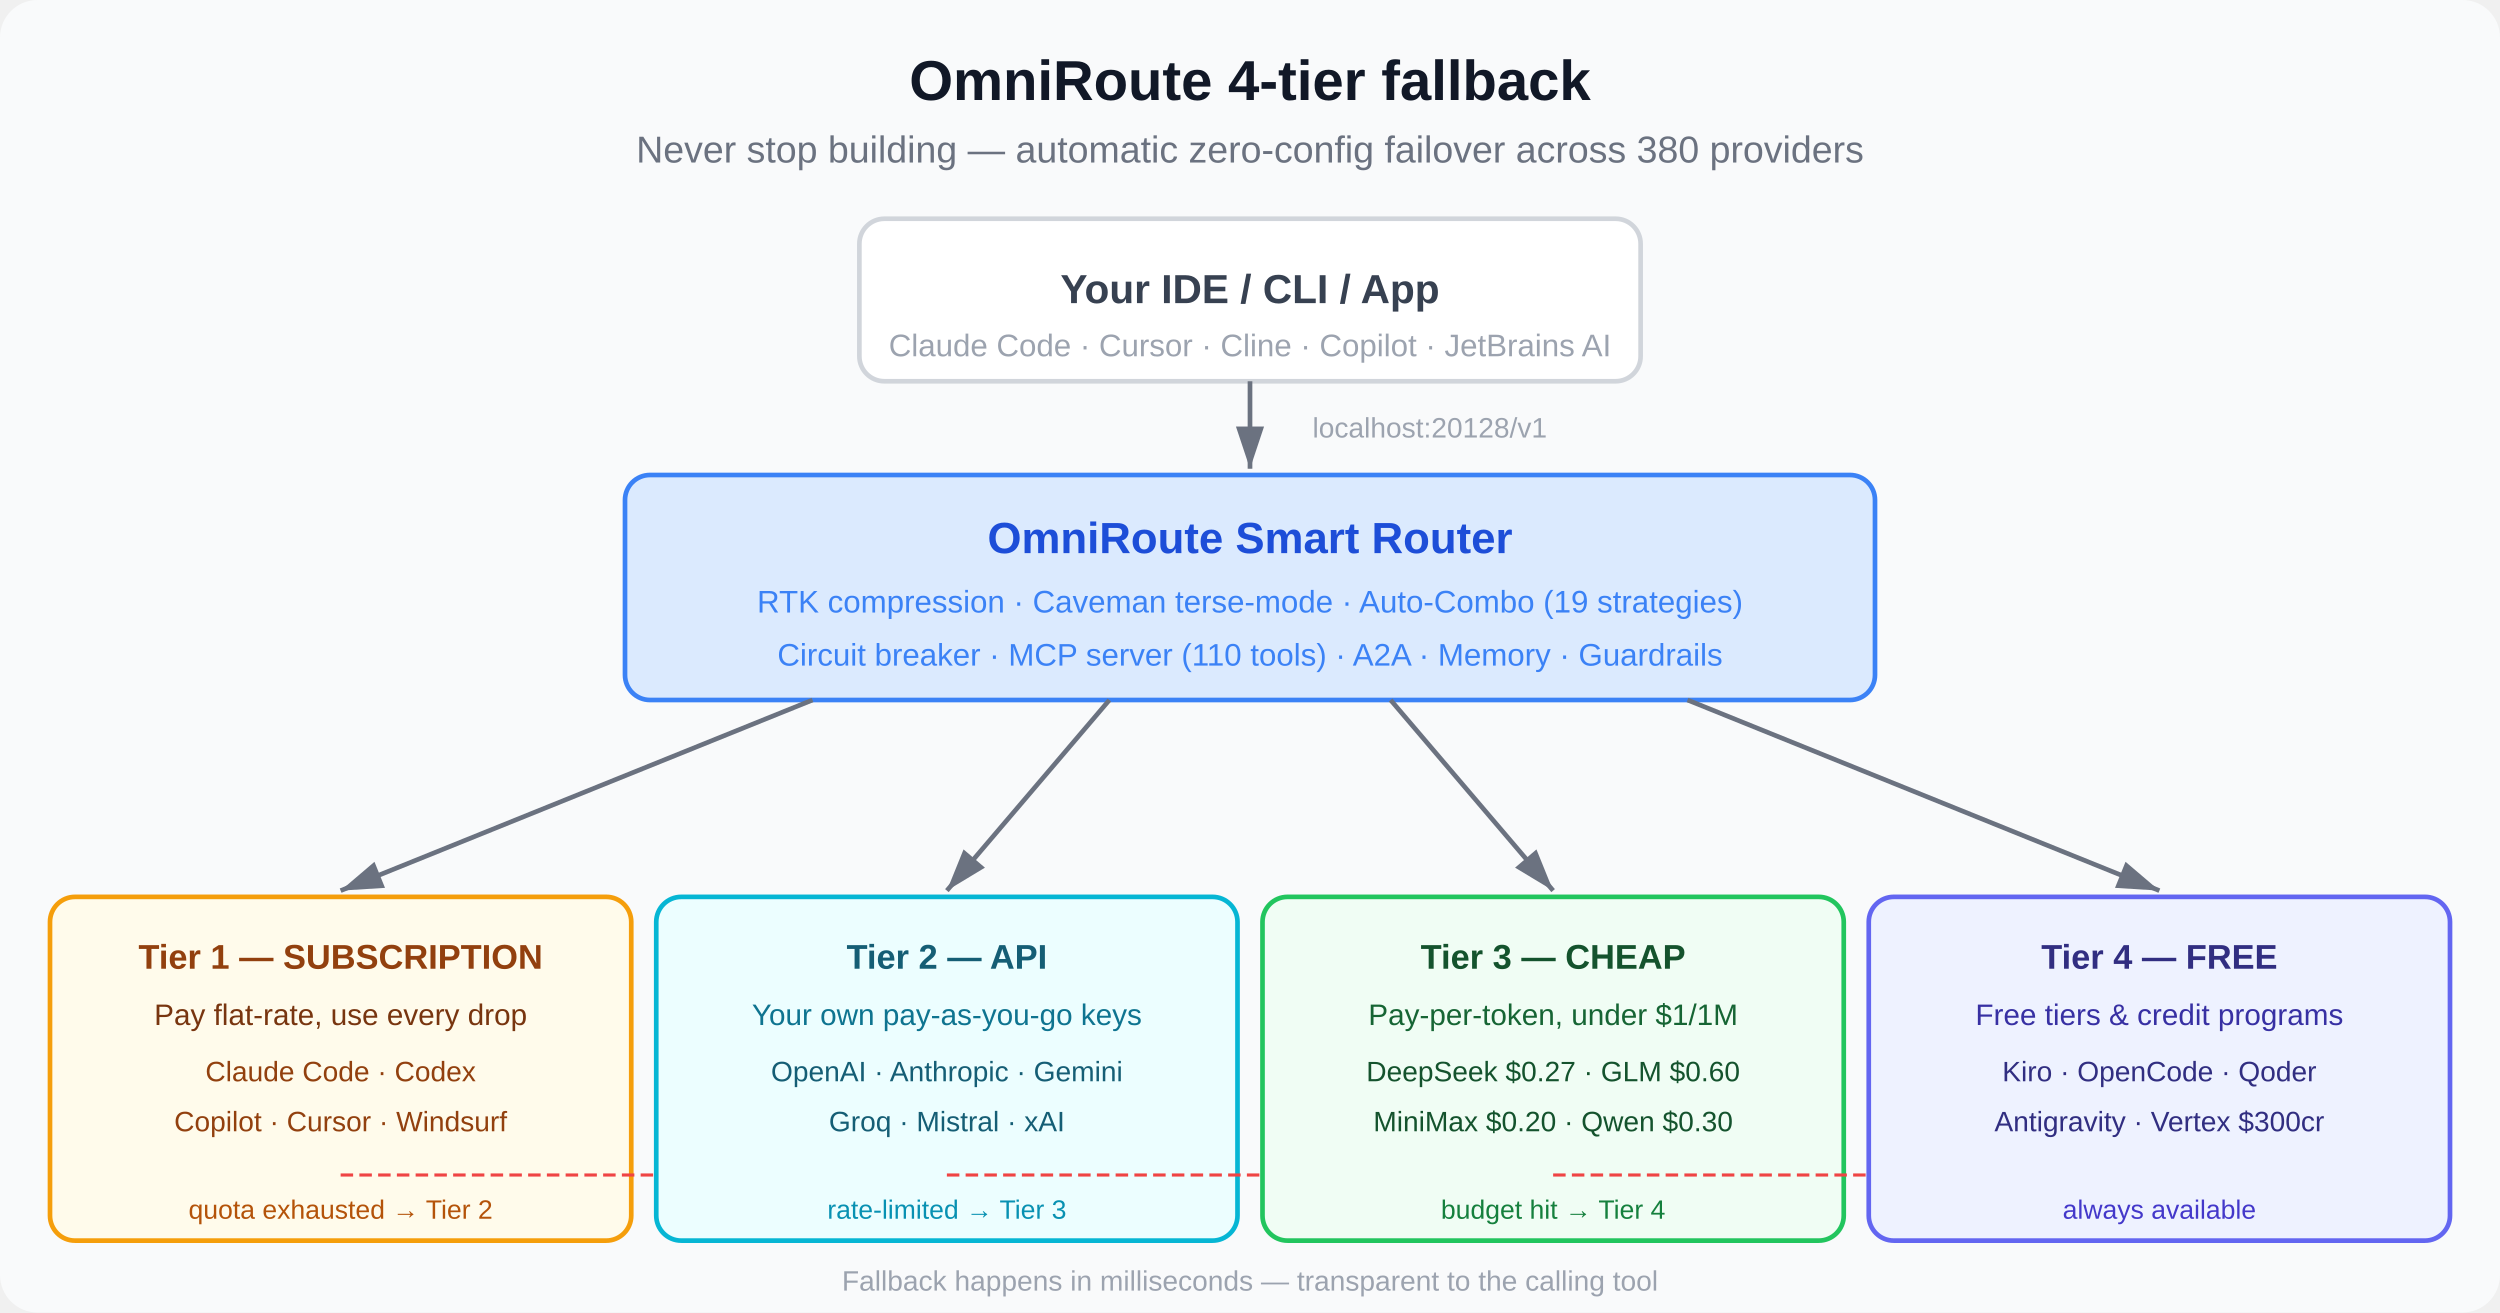
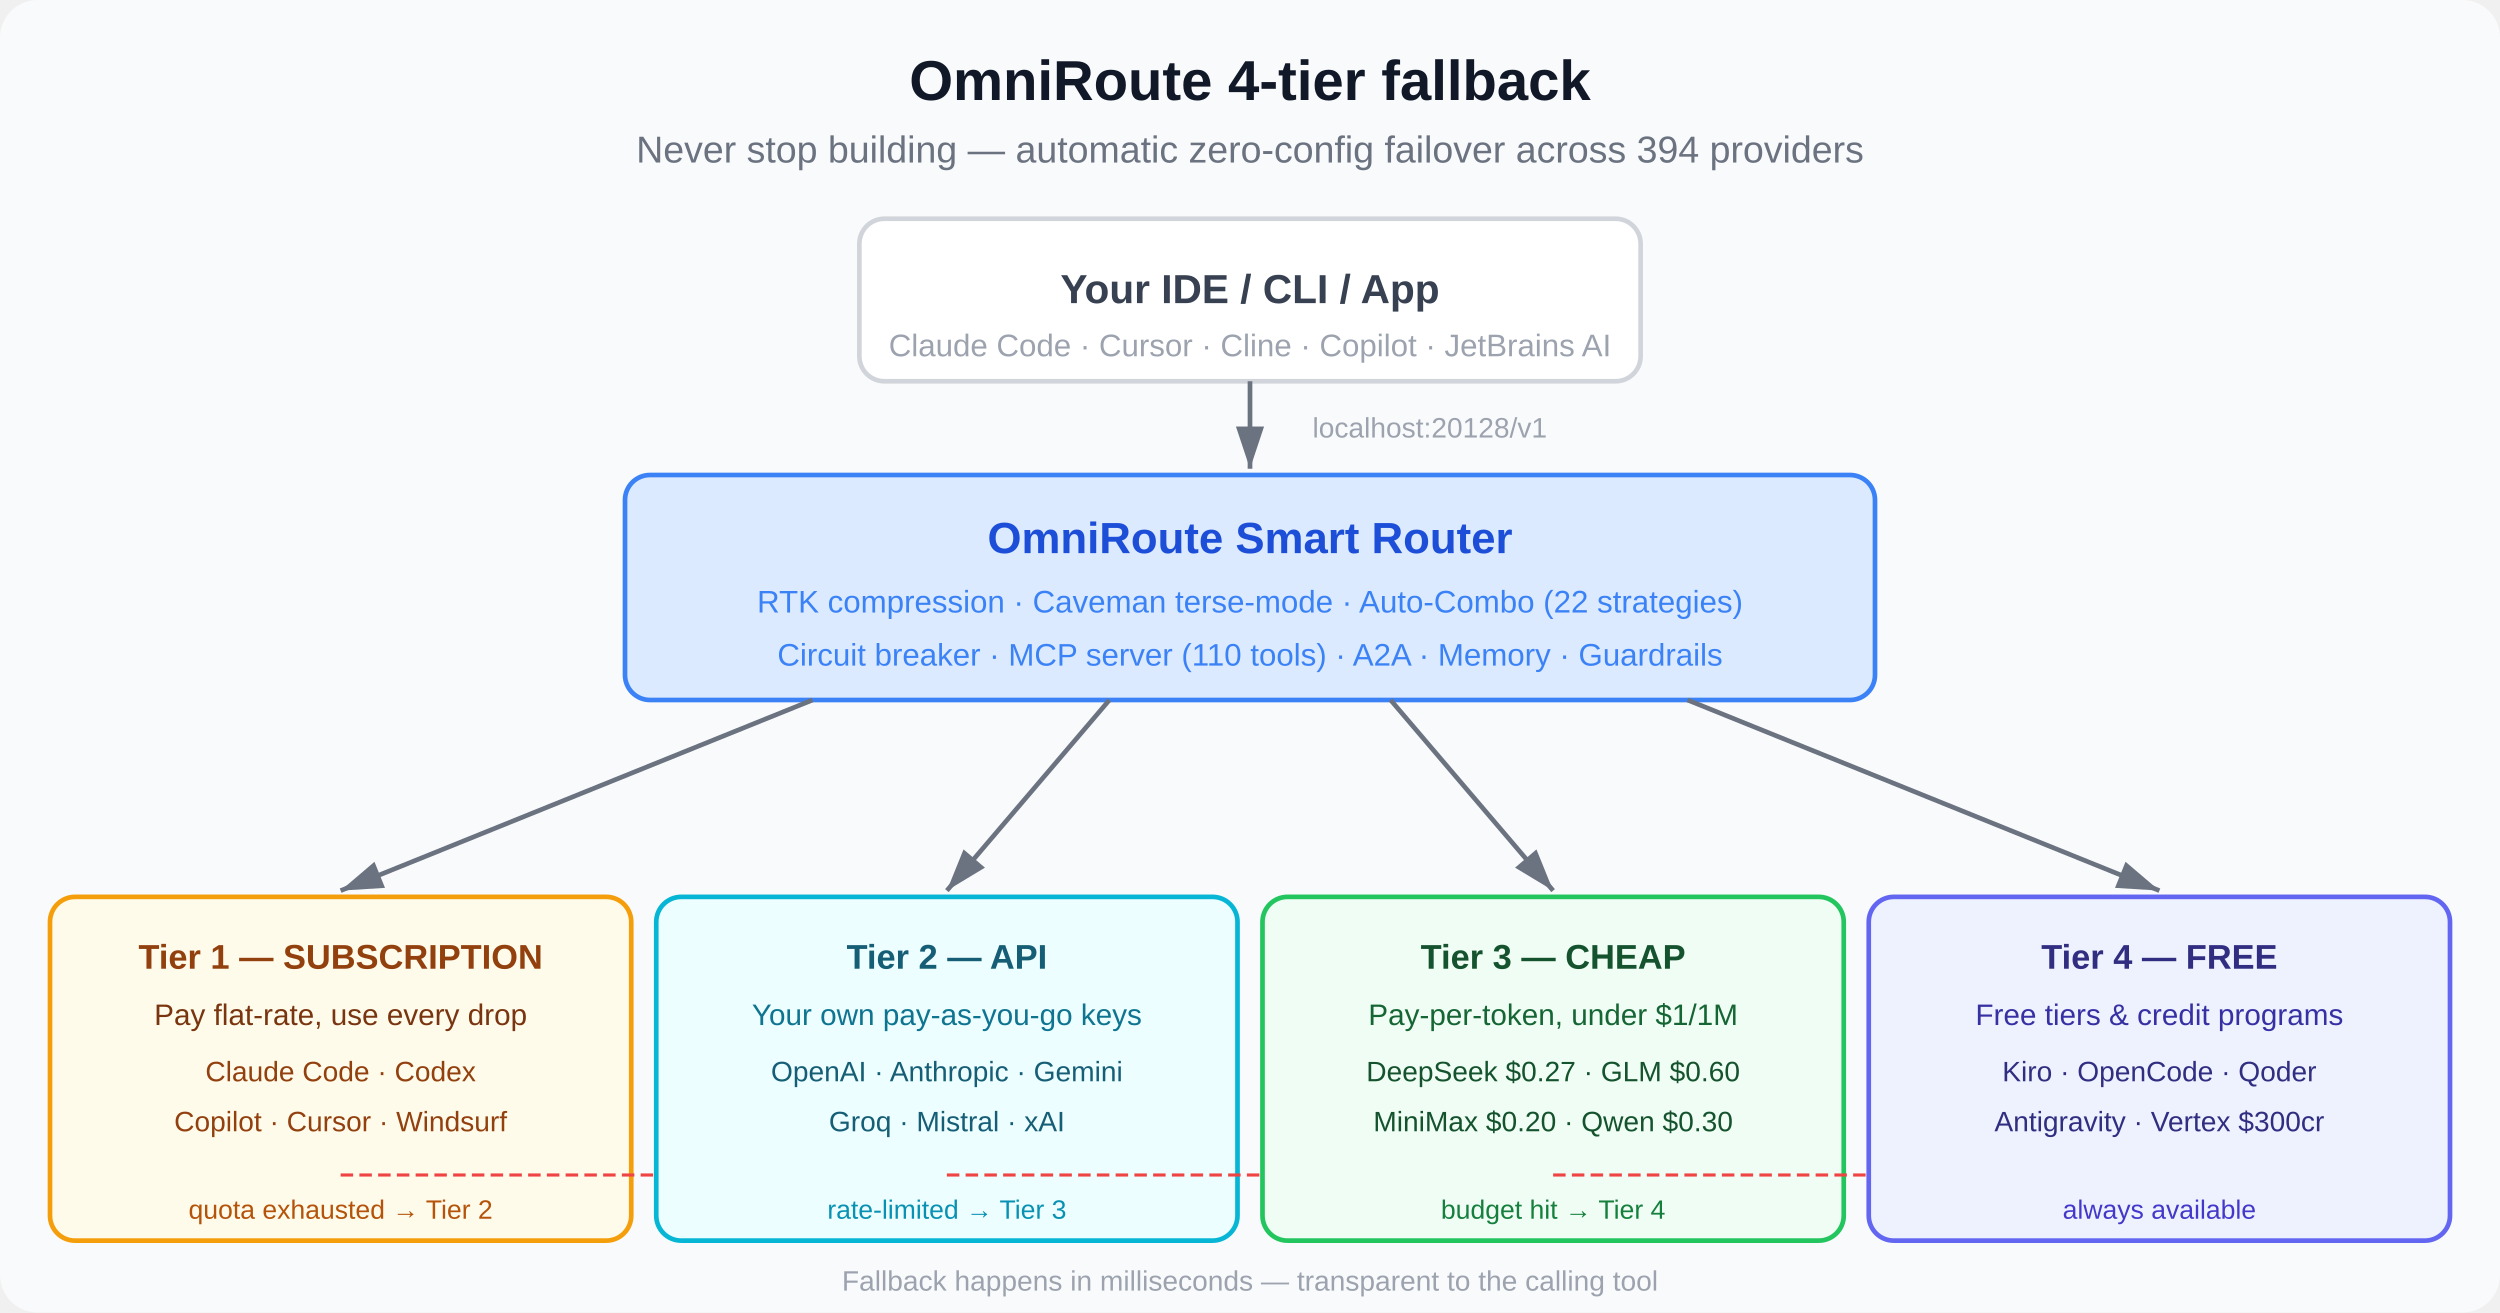
- <svg xmlns="http://www.w3.org/2000/svg" viewBox="0 0 800 420" font-family="system-ui, -apple-system, Segoe UI, Arial, Helvetica, sans-serif" role="img" aria-label="OmniRoute 4-tier fallback: your IDE or CLI calls one local endpoint and the OmniRoute Smart Router fails over across 380 providers in 4 tiers — Tier 1 Subscription, Tier 2 API, Tier 3 Cheap, Tier 4 Free.">
+ <svg xmlns="http://www.w3.org/2000/svg" viewBox="0 0 800 420" font-family="system-ui, -apple-system, Segoe UI, Arial, Helvetica, sans-serif" role="img" aria-label="OmniRoute 4-tier fallback: your IDE or CLI calls one local endpoint and the OmniRoute Smart Router fails over across 394 providers in 4 tiers — Tier 1 Subscription, Tier 2 API, Tier 3 Cheap, Tier 4 Free.">
  <defs>
    <marker id="arrow-light" markerWidth="10" markerHeight="10" refX="9" refY="3" orient="auto">
      <path d="M0,0 L0,6 L9,3 z" fill="#6b7280" />
    </marker>
    <marker id="arrow-fallback-light" markerWidth="10" markerHeight="10" refX="9" refY="3" orient="auto">
      <path d="M0,0 L0,6 L9,3 z" fill="#ef4444" />
    </marker>
  </defs>
  <rect width="800" height="420" fill="#f9fafb" rx="12" />
  <text x="400" y="32" text-anchor="middle" font-size="18" font-weight="700" fill="#111827">OmniRoute 4-tier fallback</text>
-   <text x="400" y="52" text-anchor="middle" font-size="12" fill="#6b7280">Never stop building — automatic zero-config failover across 380 providers</text>
+   <text x="400" y="52" text-anchor="middle" font-size="12" fill="#6b7280">Never stop building — automatic zero-config failover across 394 providers</text>
  <rect x="275" y="70" width="250" height="52" rx="8" fill="#ffffff" stroke="#d1d5db" stroke-width="1.5" />
  <text x="400" y="97" text-anchor="middle" font-size="13" font-weight="600" fill="#374151">Your IDE / CLI / App</text>
  <text x="400" y="114" text-anchor="middle" font-size="10" fill="#9ca3af">Claude Code · Cursor · Cline · Copilot · JetBrains AI</text>
  <line x1="400" y1="122" x2="400" y2="150" stroke="#6b7280" stroke-width="1.5" marker-end="url(#arrow-light)" />
  <text x="420" y="140" font-size="9" fill="#9ca3af">localhost:20128/v1</text>
  <rect x="200" y="152" width="400" height="72" rx="8" fill="#dbeafe" stroke="#3b82f6" stroke-width="1.5" />
  <text x="400" y="177" text-anchor="middle" font-size="14" font-weight="700" fill="#1d4ed8">OmniRoute Smart Router</text>
-   <text x="400" y="196" text-anchor="middle" font-size="10" fill="#3b82f6">RTK compression · Caveman terse-mode · Auto-Combo (19 strategies)</text>
+   <text x="400" y="196" text-anchor="middle" font-size="10" fill="#3b82f6">RTK compression · Caveman terse-mode · Auto-Combo (22 strategies)</text>
  <text x="400" y="213" text-anchor="middle" font-size="10" fill="#3b82f6">Circuit breaker · MCP server (110 tools) · A2A · Memory · Guardrails</text>
  <line x1="260" y1="224" x2="109" y2="285" stroke="#6b7280" stroke-width="1.5" marker-end="url(#arrow-light)" />
  <line x1="355" y1="224" x2="303" y2="285" stroke="#6b7280" stroke-width="1.5" marker-end="url(#arrow-light)" />
  <line x1="445" y1="224" x2="497" y2="285" stroke="#6b7280" stroke-width="1.5" marker-end="url(#arrow-light)" />
  <line x1="540" y1="224" x2="691" y2="285" stroke="#6b7280" stroke-width="1.5" marker-end="url(#arrow-light)" />
  <rect x="16" y="287" width="186" height="110" rx="8" fill="#fffbeb" stroke="#f59e0b" stroke-width="1.5" />
  <text x="109" y="310" text-anchor="middle" font-size="11" font-weight="700" fill="#92400e">Tier 1 — SUBSCRIPTION</text>
  <text x="109" y="328" text-anchor="middle" font-size="9.5" fill="#78350f">Pay flat-rate, use every drop</text>
  <text x="109" y="346" text-anchor="middle" font-size="9" fill="#92400e">Claude Code · Codex</text>
  <text x="109" y="362" text-anchor="middle" font-size="9" fill="#92400e">Copilot · Cursor · Windsurf</text>
  <text x="109" y="390" text-anchor="middle" font-size="8.5" fill="#b45309">quota exhausted → Tier 2</text>
  <line x1="109" y1="376" x2="240" y2="376" stroke="#ef4444" stroke-width="1" stroke-dasharray="4,2" marker-end="url(#arrow-fallback-light)" />
  <rect x="210" y="287" width="186" height="110" rx="8" fill="#ecfeff" stroke="#06b6d4" stroke-width="1.5" />
  <text x="303" y="310" text-anchor="middle" font-size="11" font-weight="700" fill="#155e75">Tier 2 — API</text>
  <text x="303" y="328" text-anchor="middle" font-size="9.5" fill="#0e7490">Your own pay-as-you-go keys</text>
  <text x="303" y="346" text-anchor="middle" font-size="9" fill="#155e75">OpenAI · Anthropic · Gemini</text>
  <text x="303" y="362" text-anchor="middle" font-size="9" fill="#155e75">Groq · Mistral · xAI</text>
  <text x="303" y="390" text-anchor="middle" font-size="8.5" fill="#0891b2">rate-limited → Tier 3</text>
  <line x1="303" y1="376" x2="434" y2="376" stroke="#ef4444" stroke-width="1" stroke-dasharray="4,2" marker-end="url(#arrow-fallback-light)" />
  <rect x="404" y="287" width="186" height="110" rx="8" fill="#f0fdf4" stroke="#22c55e" stroke-width="1.5" />
  <text x="497" y="310" text-anchor="middle" font-size="11" font-weight="700" fill="#14532d">Tier 3 — CHEAP</text>
  <text x="497" y="328" text-anchor="middle" font-size="9.5" fill="#166534">Pay-per-token, under $1/1M</text>
  <text x="497" y="346" text-anchor="middle" font-size="9" fill="#14532d">DeepSeek $0.27 · GLM $0.60</text>
  <text x="497" y="362" text-anchor="middle" font-size="9" fill="#14532d">MiniMax $0.20 · Qwen $0.30</text>
  <text x="497" y="390" text-anchor="middle" font-size="8.5" fill="#15803d">budget hit → Tier 4</text>
  <line x1="497" y1="376" x2="628" y2="376" stroke="#ef4444" stroke-width="1" stroke-dasharray="4,2" marker-end="url(#arrow-fallback-light)" />
  <rect x="598" y="287" width="186" height="110" rx="8" fill="#eef2ff" stroke="#6366f1" stroke-width="1.5" />
  <text x="691" y="310" text-anchor="middle" font-size="11" font-weight="700" fill="#312e81">Tier 4 — FREE</text>
  <text x="691" y="328" text-anchor="middle" font-size="9.5" fill="#3730a3">Free tiers &amp; credit programs</text>
  <text x="691" y="346" text-anchor="middle" font-size="9" fill="#312e81">Kiro · OpenCode · Qoder</text>
  <text x="691" y="362" text-anchor="middle" font-size="9" fill="#312e81">Antigravity · Vertex $300cr</text>
  <text x="691" y="390" text-anchor="middle" font-size="8.5" fill="#4338ca">always available</text>
  <text x="400" y="413" text-anchor="middle" font-size="9" fill="#9ca3af">Fallback happens in milliseconds — transparent to the calling tool</text>
</svg>
